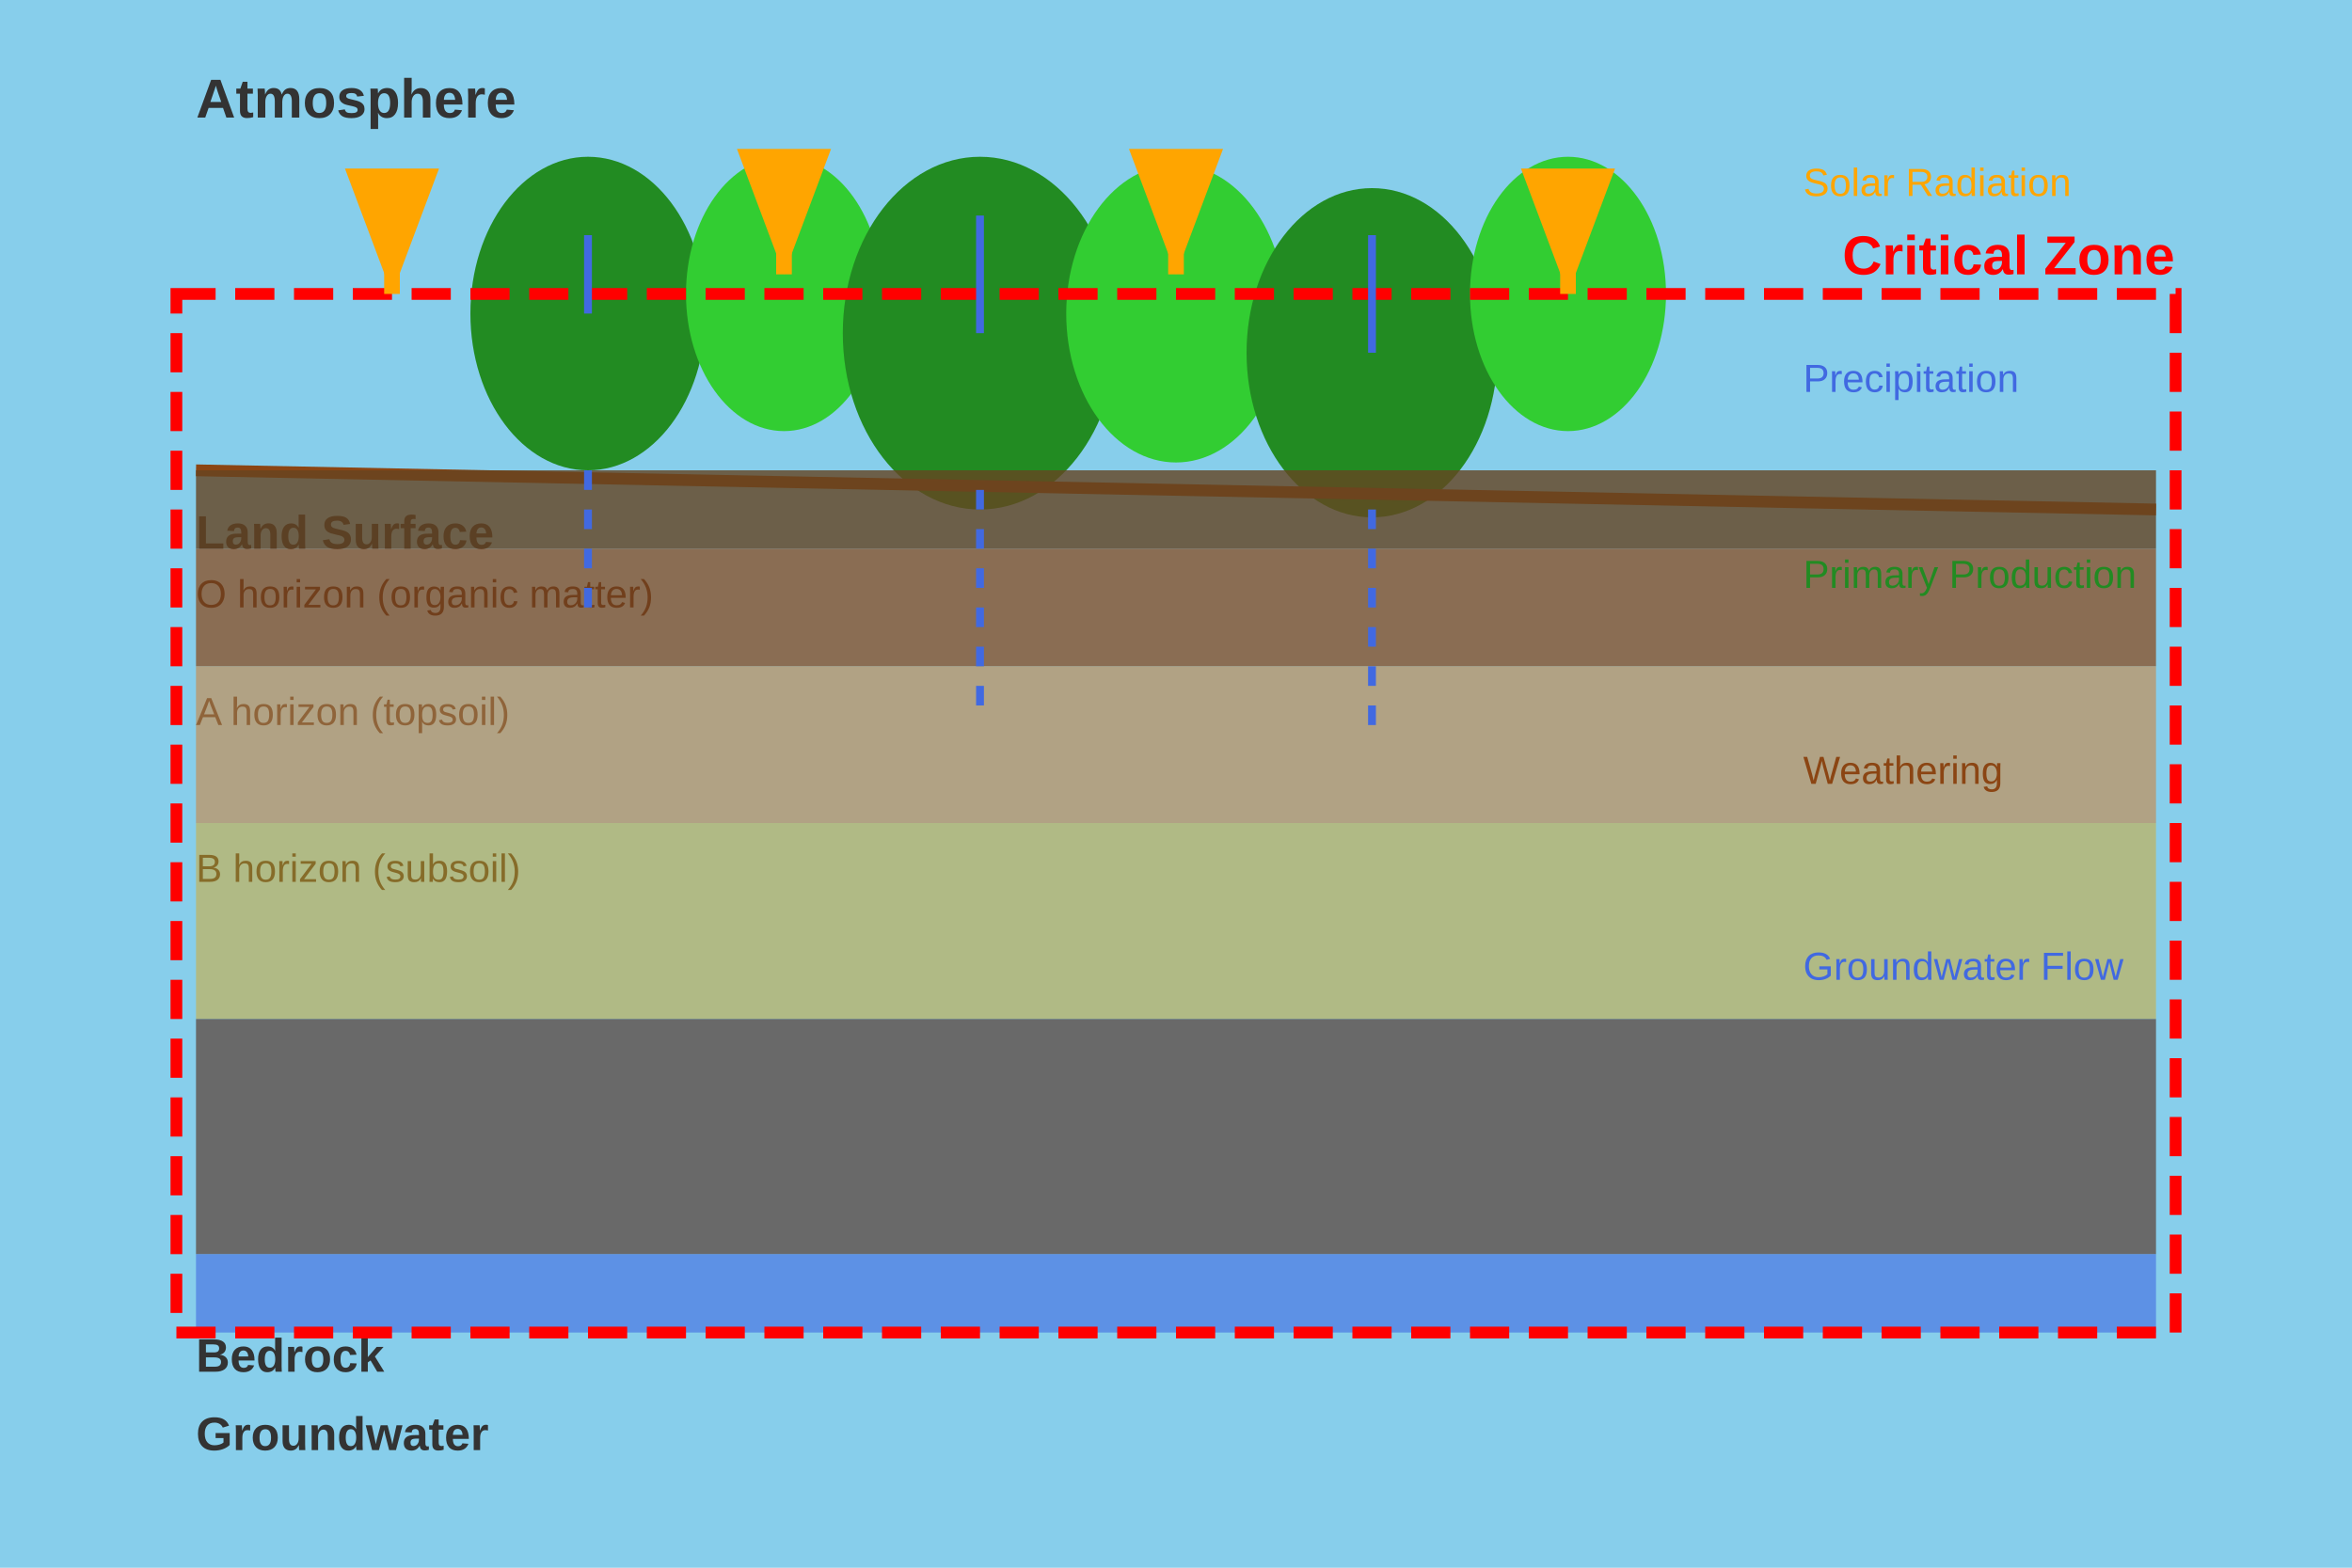
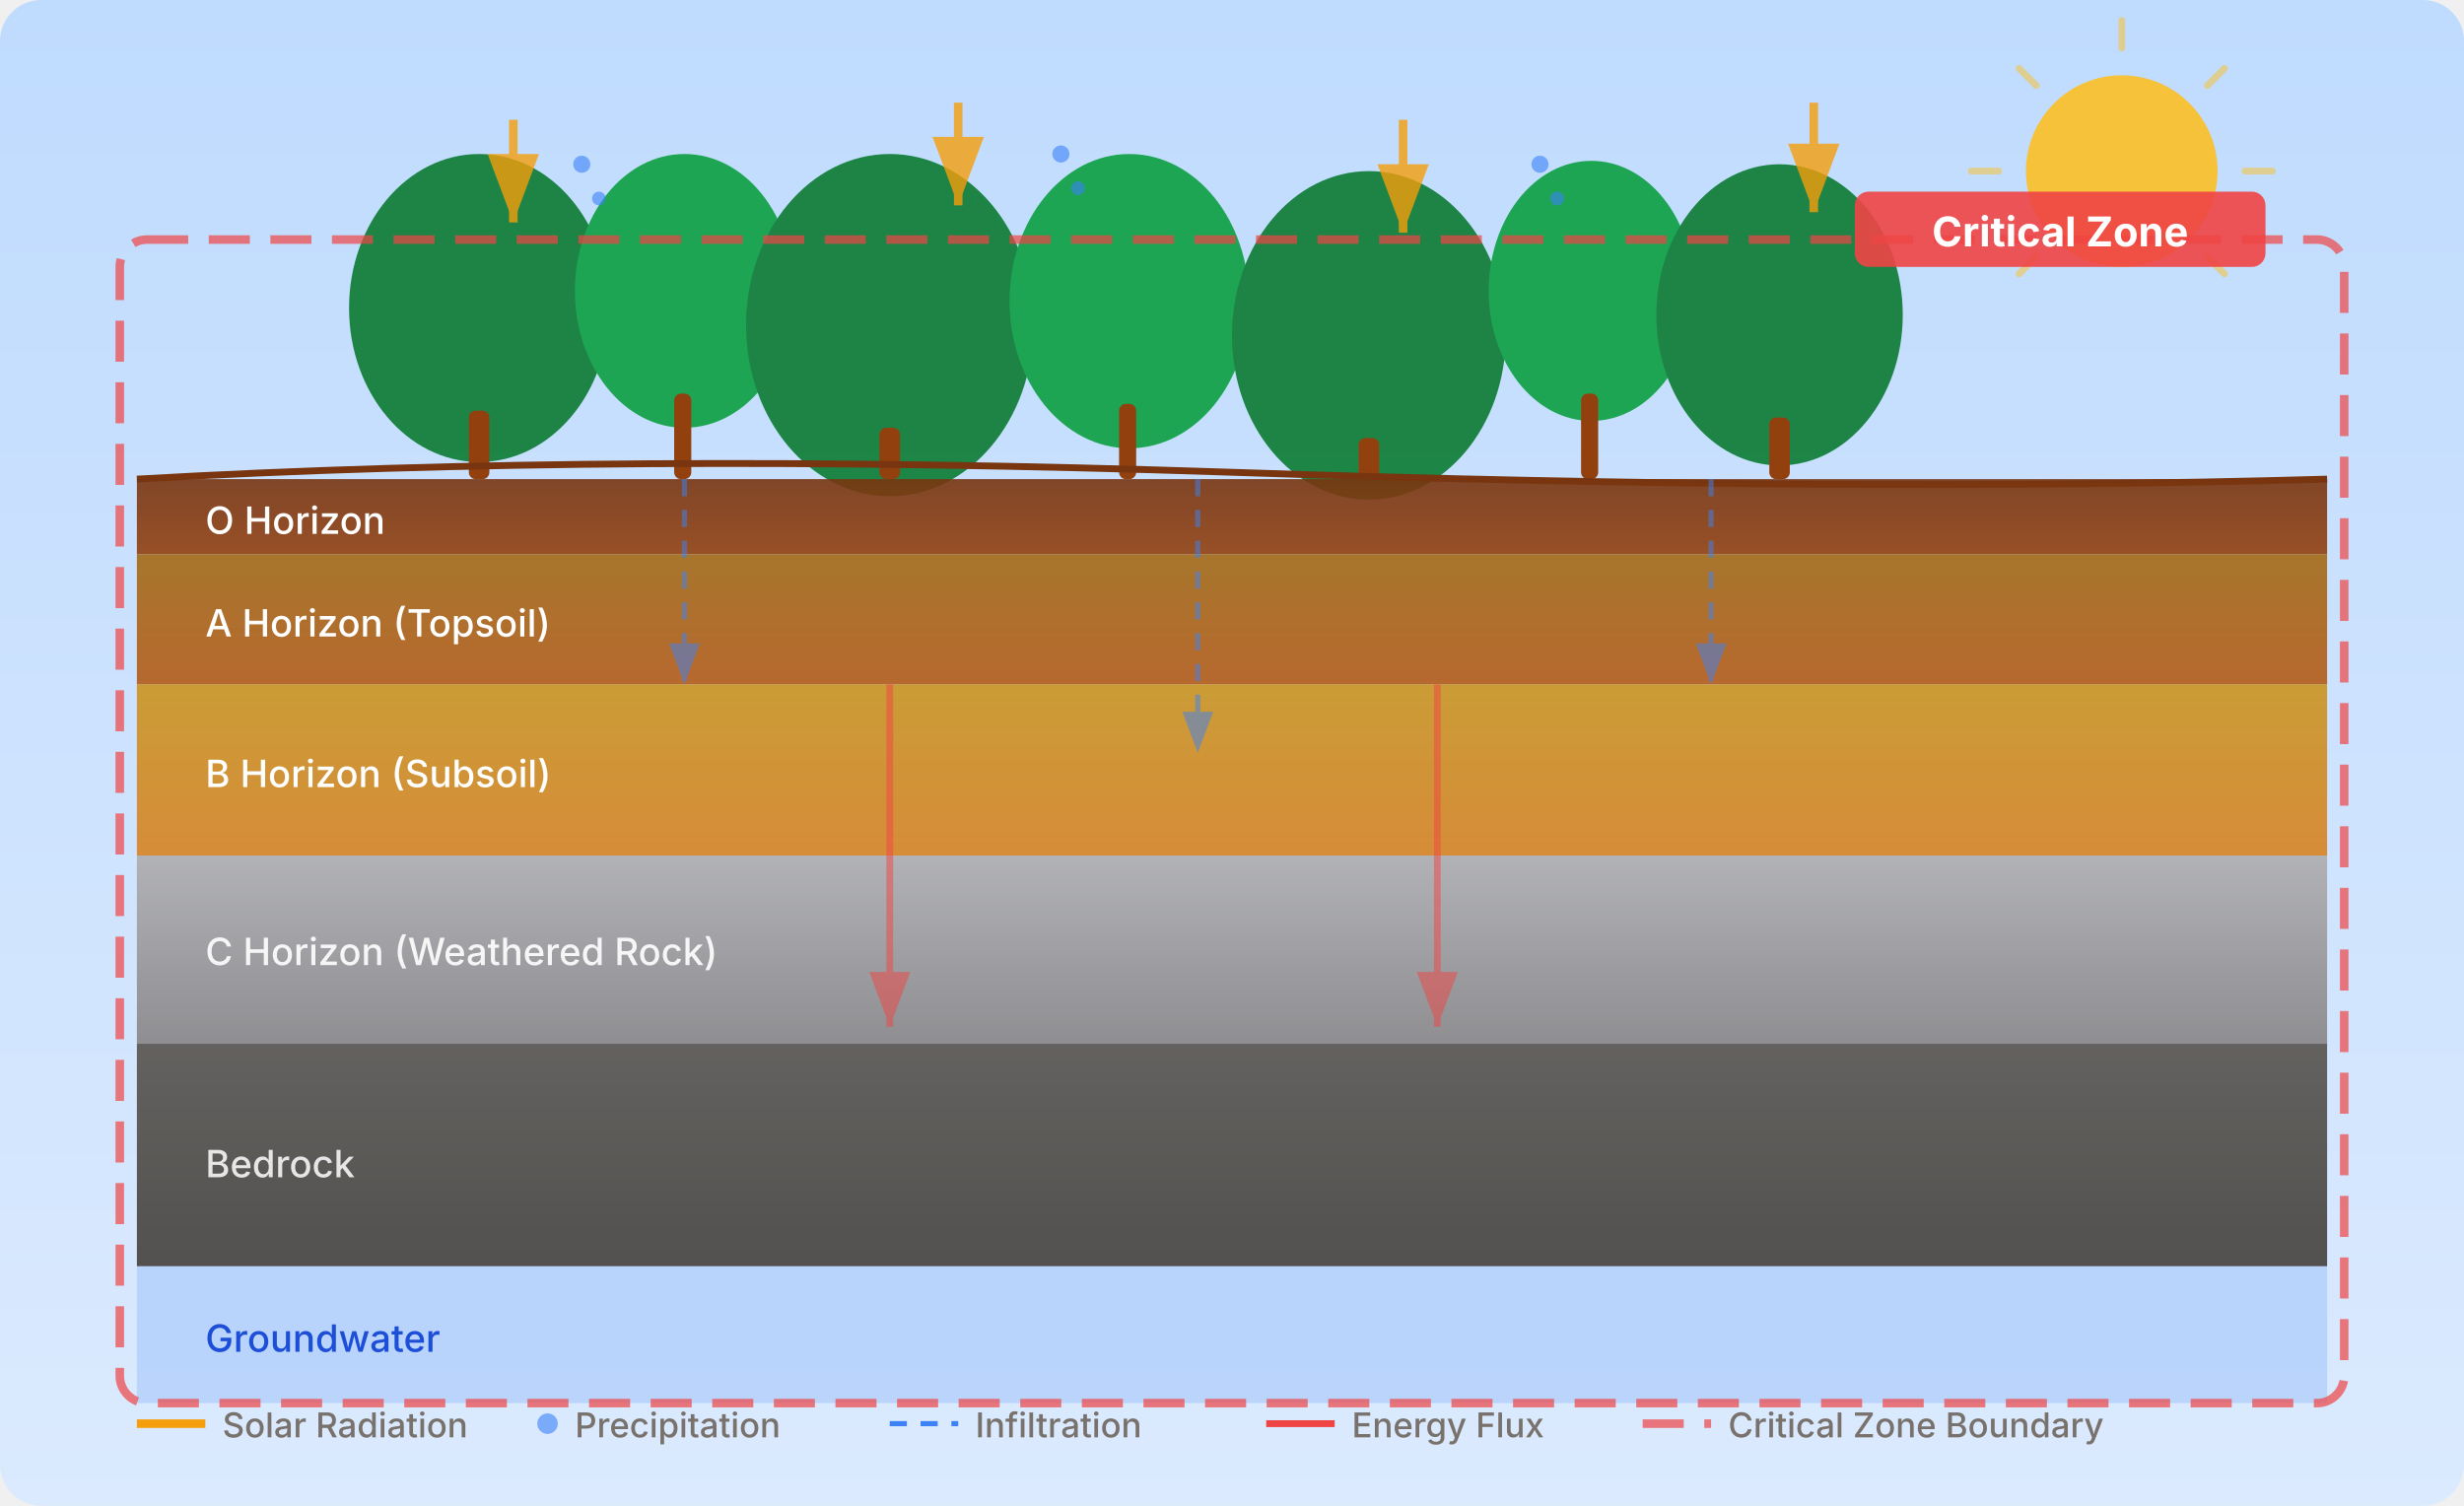
- <svg xmlns="http://www.w3.org/2000/svg" viewBox="0 0 600 400">
-   <rect width="600" height="400" fill="#87ceeb" />
-   <text x="50" y="30" font-family="Arial" font-size="14" font-weight="bold" fill="#333">Atmosphere</text>
-   <ellipse cx="150" cy="80" rx="30" ry="40" fill="#228b22" />
-   <ellipse cx="200" cy="75" rx="25" ry="35" fill="#32cd32" />
-   <ellipse cx="250" cy="85" rx="35" ry="45" fill="#228b22" />
-   <ellipse cx="300" cy="80" rx="28" ry="38" fill="#32cd32" />
-   <ellipse cx="350" cy="90" rx="32" ry="42" fill="#228b22" />
-   <ellipse cx="400" cy="75" rx="25" ry="35" fill="#32cd32" />
-   <line x1="50" y1="120" x2="550" y2="130" stroke="#8b4513" stroke-width="3" />
-   <text x="50" y="140" font-family="Arial" font-size="12" font-weight="bold" fill="#333">Land Surface</text>
-   <rect x="50" y="120" width="500" height="20" fill="#654321" opacity="0.8" />
-   <text x="50" y="155" font-family="Arial" font-size="10" fill="#333">O horizon (organic matter)</text>
-   <rect x="50" y="140" width="500" height="30" fill="#8b4513" opacity="0.7" />
-   <text x="50" y="185" font-family="Arial" font-size="10" fill="#333">A horizon (topsoil)</text>
-   <rect x="50" y="170" width="500" height="40" fill="#cd853f" opacity="0.6" />
-   <text x="50" y="225" font-family="Arial" font-size="10" fill="#333">B horizon (subsoil)</text>
-   <rect x="50" y="210" width="500" height="50" fill="#daa520" opacity="0.5" />
-   <text x="50" y="275" font-family="Arial" font-size="10" fill="#333">C horizon (weathered rock)</text>
-   <rect x="50" y="260" width="500" height="60" fill="#696969" />
-   <text x="50" y="350" font-family="Arial" font-size="12" font-weight="bold" fill="#333">Bedrock</text>
-   <rect x="50" y="320" width="500" height="20" fill="#4169e1" opacity="0.6" />
-   <text x="50" y="370" font-family="Arial" font-size="12" font-weight="bold" fill="#333">Groundwater</text>
-   <rect x="45" y="75" width="510" height="265" fill="none" stroke="#ff0000" stroke-width="3" stroke-dasharray="10,5" />
-   <text x="470" y="70" font-family="Arial" font-size="14" font-weight="bold" fill="#ff0000">Critical Zone</text>
-   <g stroke="#ffa500" stroke-width="4" fill="none" marker-end="url(#energyArrow)">
-     <line x1="100" y1="50" x2="100" y2="75" />
-     <line x1="200" y1="45" x2="200" y2="70" />
-     <line x1="300" y1="40" x2="300" y2="70" />
-     <line x1="400" y1="45" x2="400" y2="75" />
-   </g>
-   <g stroke="#4169e1" stroke-width="2" fill="none">
-     <line x1="150" y1="60" x2="150" y2="80" />
-     <line x1="250" y1="55" x2="250" y2="85" />
-     <line x1="350" y1="60" x2="350" y2="90" />
-     <line x1="150" y1="120" x2="150" y2="160" stroke-dasharray="5,5" />
-     <line x1="250" y1="125" x2="250" y2="180" stroke-dasharray="5,5" />
-     <line x1="350" y1="130" x2="350" y2="190" stroke-dasharray="5,5" />
-   </g>
-   <text x="460" y="50" font-family="Arial" font-size="10" fill="#ffa500">Solar Radiation</text>
-   <text x="460" y="100" font-family="Arial" font-size="10" fill="#4169e1">Precipitation</text>
-   <text x="460" y="150" font-family="Arial" font-size="10" fill="#228b22">Primary Production</text>
-   <text x="460" y="200" font-family="Arial" font-size="10" fill="#8b4513">Weathering</text>
-   <text x="460" y="250" font-family="Arial" font-size="10" fill="#4169e1">Groundwater Flow</text>
+ <svg xmlns="http://www.w3.org/2000/svg" viewBox="0 0 720 440" font-family="Inter, system-ui, sans-serif">
  <defs>
-     <marker id="energyArrow" markerWidth="8" markerHeight="6" refX="8" refY="3" orient="auto">
-       <polygon points="0 0, 8 3, 0 6" fill="#ffa500" />
+     <linearGradient id="sky" x1="0" y1="0" x2="0" y2="1">
+       <stop offset="0%" stop-color="#bfdbfe" />
+       <stop offset="100%" stop-color="#dbeafe" />
+     </linearGradient>
+     <linearGradient id="organic" x1="0" y1="0" x2="0" y2="1">
+       <stop offset="0%" stop-color="#78350f" />
+       <stop offset="100%" stop-color="#92400e" />
+     </linearGradient>
+     <linearGradient id="topsoil" x1="0" y1="0" x2="0" y2="1">
+       <stop offset="0%" stop-color="#a16207" />
+       <stop offset="100%" stop-color="#b45309" />
+     </linearGradient>
+     <linearGradient id="subsoil" x1="0" y1="0" x2="0" y2="1">
+       <stop offset="0%" stop-color="#ca8a04" />
+       <stop offset="100%" stop-color="#d97706" />
+     </linearGradient>
+     <linearGradient id="weathered" x1="0" y1="0" x2="0" y2="1">
+       <stop offset="0%" stop-color="#a8a29e" />
+       <stop offset="100%" stop-color="#78716c" />
+     </linearGradient>
+     <linearGradient id="bedrock" x1="0" y1="0" x2="0" y2="1">
+       <stop offset="0%" stop-color="#57534e" />
+       <stop offset="100%" stop-color="#44403c" />
+     </linearGradient>
+     <marker id="arrow-orange" markerWidth="8" markerHeight="6" refX="8" refY="3" orient="auto">
+       <polygon points="0 0, 8 3, 0 6" fill="#f59e0b" />
+     </marker>
+     <marker id="arrow-blue" markerWidth="8" markerHeight="6" refX="8" refY="3" orient="auto">
+       <polygon points="0 0, 8 3, 0 6" fill="#3b82f6" />
+     </marker>
+     <marker id="arrow-red" markerWidth="8" markerHeight="6" refX="8" refY="3" orient="auto">
+       <polygon points="0 0, 8 3, 0 6" fill="#ef4444" />
    </marker>
  </defs>
+   <rect width="720" height="440" rx="12" fill="url(#sky)" />
+   <circle cx="620" cy="50" r="28" fill="#fbbf24" opacity="0.9" />
+   <g stroke="#fbbf24" stroke-width="2" stroke-linecap="round" opacity="0.5">
+     <line x1="620" y1="14" x2="620" y2="6" />
+     <line x1="645" y1="25" x2="650" y2="20" />
+     <line x1="656" y1="50" x2="664" y2="50" />
+     <line x1="645" y1="75" x2="650" y2="80" />
+     <line x1="595" y1="75" x2="590" y2="80" />
+     <line x1="584" y1="50" x2="576" y2="50" />
+     <line x1="595" y1="25" x2="590" y2="20" />
+   </g>
+   <g opacity="0.95">
+     <ellipse cx="140" cy="90" rx="38" ry="45" fill="#15803d" />
+     <ellipse cx="200" cy="85" rx="32" ry="40" fill="#16a34a" />
+     <ellipse cx="260" cy="95" rx="42" ry="50" fill="#15803d" />
+     <ellipse cx="330" cy="88" rx="35" ry="43" fill="#16a34a" />
+     <ellipse cx="400" cy="98" rx="40" ry="48" fill="#15803d" />
+     <ellipse cx="465" cy="85" rx="30" ry="38" fill="#16a34a" />
+     <ellipse cx="520" cy="92" rx="36" ry="44" fill="#15803d" />
+   </g>
+   <g fill="#92400e">
+     <rect x="137" y="120" width="6" height="20" rx="2" />
+     <rect x="197" y="115" width="5" height="25" rx="2" />
+     <rect x="257" y="125" width="6" height="15" rx="2" />
+     <rect x="327" y="118" width="5" height="22" rx="2" />
+     <rect x="397" y="128" width="6" height="12" rx="2" />
+     <rect x="462" y="115" width="5" height="25" rx="2" />
+     <rect x="517" y="122" width="6" height="18" rx="2" />
+   </g>
+   <path d="M40 140 Q180 132 360 138 Q540 144 680 140" stroke="#78350f" stroke-width="2" fill="none" />
+   <rect x="40" y="140" width="640" height="22" rx="0" fill="url(#organic)" opacity="0.9" />
+   <rect x="40" y="162" width="640" height="38" rx="0" fill="url(#topsoil)" opacity="0.85" />
+   <rect x="40" y="200" width="640" height="50" rx="0" fill="url(#subsoil)" opacity="0.8" />
+   <rect x="40" y="250" width="640" height="55" rx="0" fill="url(#weathered)" opacity="0.75" />
+   <rect x="40" y="305" width="640" height="65" rx="0" fill="url(#bedrock)" opacity="0.9" />
+   <rect x="40" y="370" width="640" height="40" rx="0" fill="#3b82f6" opacity="0.2" />
+   <g font-size="11" font-weight="500" fill="white">
+     <text x="60" y="156">O Horizon</text>
+     <text x="60" y="186">A Horizon (Topsoil)</text>
+     <text x="60" y="230">B Horizon (Subsoil)</text>
+   </g>
+   <g font-size="11" font-weight="500">
+     <text x="60" y="282" fill="rgba(255,255,255,0.9)">C Horizon (Weathered Rock)</text>
+     <text x="60" y="344" fill="rgba(255,255,255,0.85)">Bedrock</text>
+     <text x="60" y="395" fill="#1d4ed8">Groundwater</text>
+   </g>
+   <rect x="35" y="70" width="650" height="340" rx="8" fill="none" stroke="#ef4444" stroke-width="2.5" stroke-dasharray="12,6" opacity="0.7" />
+   <rect x="542" y="56" width="120" height="22" rx="4" fill="#ef4444" opacity="0.9" />
+   <text x="602" y="72" font-size="12" font-weight="700" fill="white" text-anchor="middle">Critical Zone</text>
+   <g stroke="#f59e0b" stroke-width="2.5" fill="none" marker-end="url(#arrow-orange)" opacity="0.8">
+     <line x1="150" y1="35" x2="150" y2="65" />
+     <line x1="280" y1="30" x2="280" y2="60" />
+     <line x1="410" y1="35" x2="410" y2="68" />
+     <line x1="530" y1="30" x2="530" y2="62" />
+   </g>
+   <g fill="#3b82f6" opacity="0.6">
+     <circle cx="170" cy="48" r="2.5" />
+     <circle cx="175" cy="58" r="2" />
+     <circle cx="310" cy="45" r="2.5" />
+     <circle cx="315" cy="55" r="2" />
+     <circle cx="450" cy="48" r="2.5" />
+     <circle cx="455" cy="58" r="2" />
+   </g>
+   <g stroke="#3b82f6" stroke-width="1.5" fill="none" stroke-dasharray="5,4" opacity="0.5" marker-end="url(#arrow-blue)">
+     <line x1="200" y1="140" x2="200" y2="200" />
+     <line x1="350" y1="140" x2="350" y2="220" />
+     <line x1="500" y1="140" x2="500" y2="200" />
+   </g>
+   <g stroke="#ef4444" stroke-width="2" fill="none" marker-end="url(#arrow-red)" opacity="0.5">
+     <line x1="260" y1="200" x2="260" y2="300" />
+     <line x1="420" y1="200" x2="420" y2="300" />
+   </g>
+   <g transform="translate(40, 420)">
+     <g font-size="10" font-weight="500">
+       <line x1="0" y1="-4" x2="20" y2="-4" stroke="#f59e0b" stroke-width="2.5" />
+       <text x="25" y="0" fill="#78716c">Solar Radiation</text>
+       <circle cx="120" cy="-4" r="3" fill="#3b82f6" opacity="0.6" />
+       <text x="128" y="0" fill="#78716c">Precipitation</text>
+       <line x1="220" y1="-4" x2="240" y2="-4" stroke="#3b82f6" stroke-width="1.5" stroke-dasharray="5,4" />
+       <text x="245" y="0" fill="#78716c">Infiltration</text>
+       <line x1="330" y1="-4" x2="350" y2="-4" stroke="#ef4444" stroke-width="2" />
+       <text x="355" y="0" fill="#78716c">Energy Flux</text>
+       <line x1="440" y1="-4" x2="460" y2="-4" stroke="#ef4444" stroke-width="2.5" stroke-dasharray="12,6" opacity="0.7" />
+       <text x="465" y="0" fill="#78716c">Critical Zone Boundary</text>
+     </g>
+   </g>
</svg>
